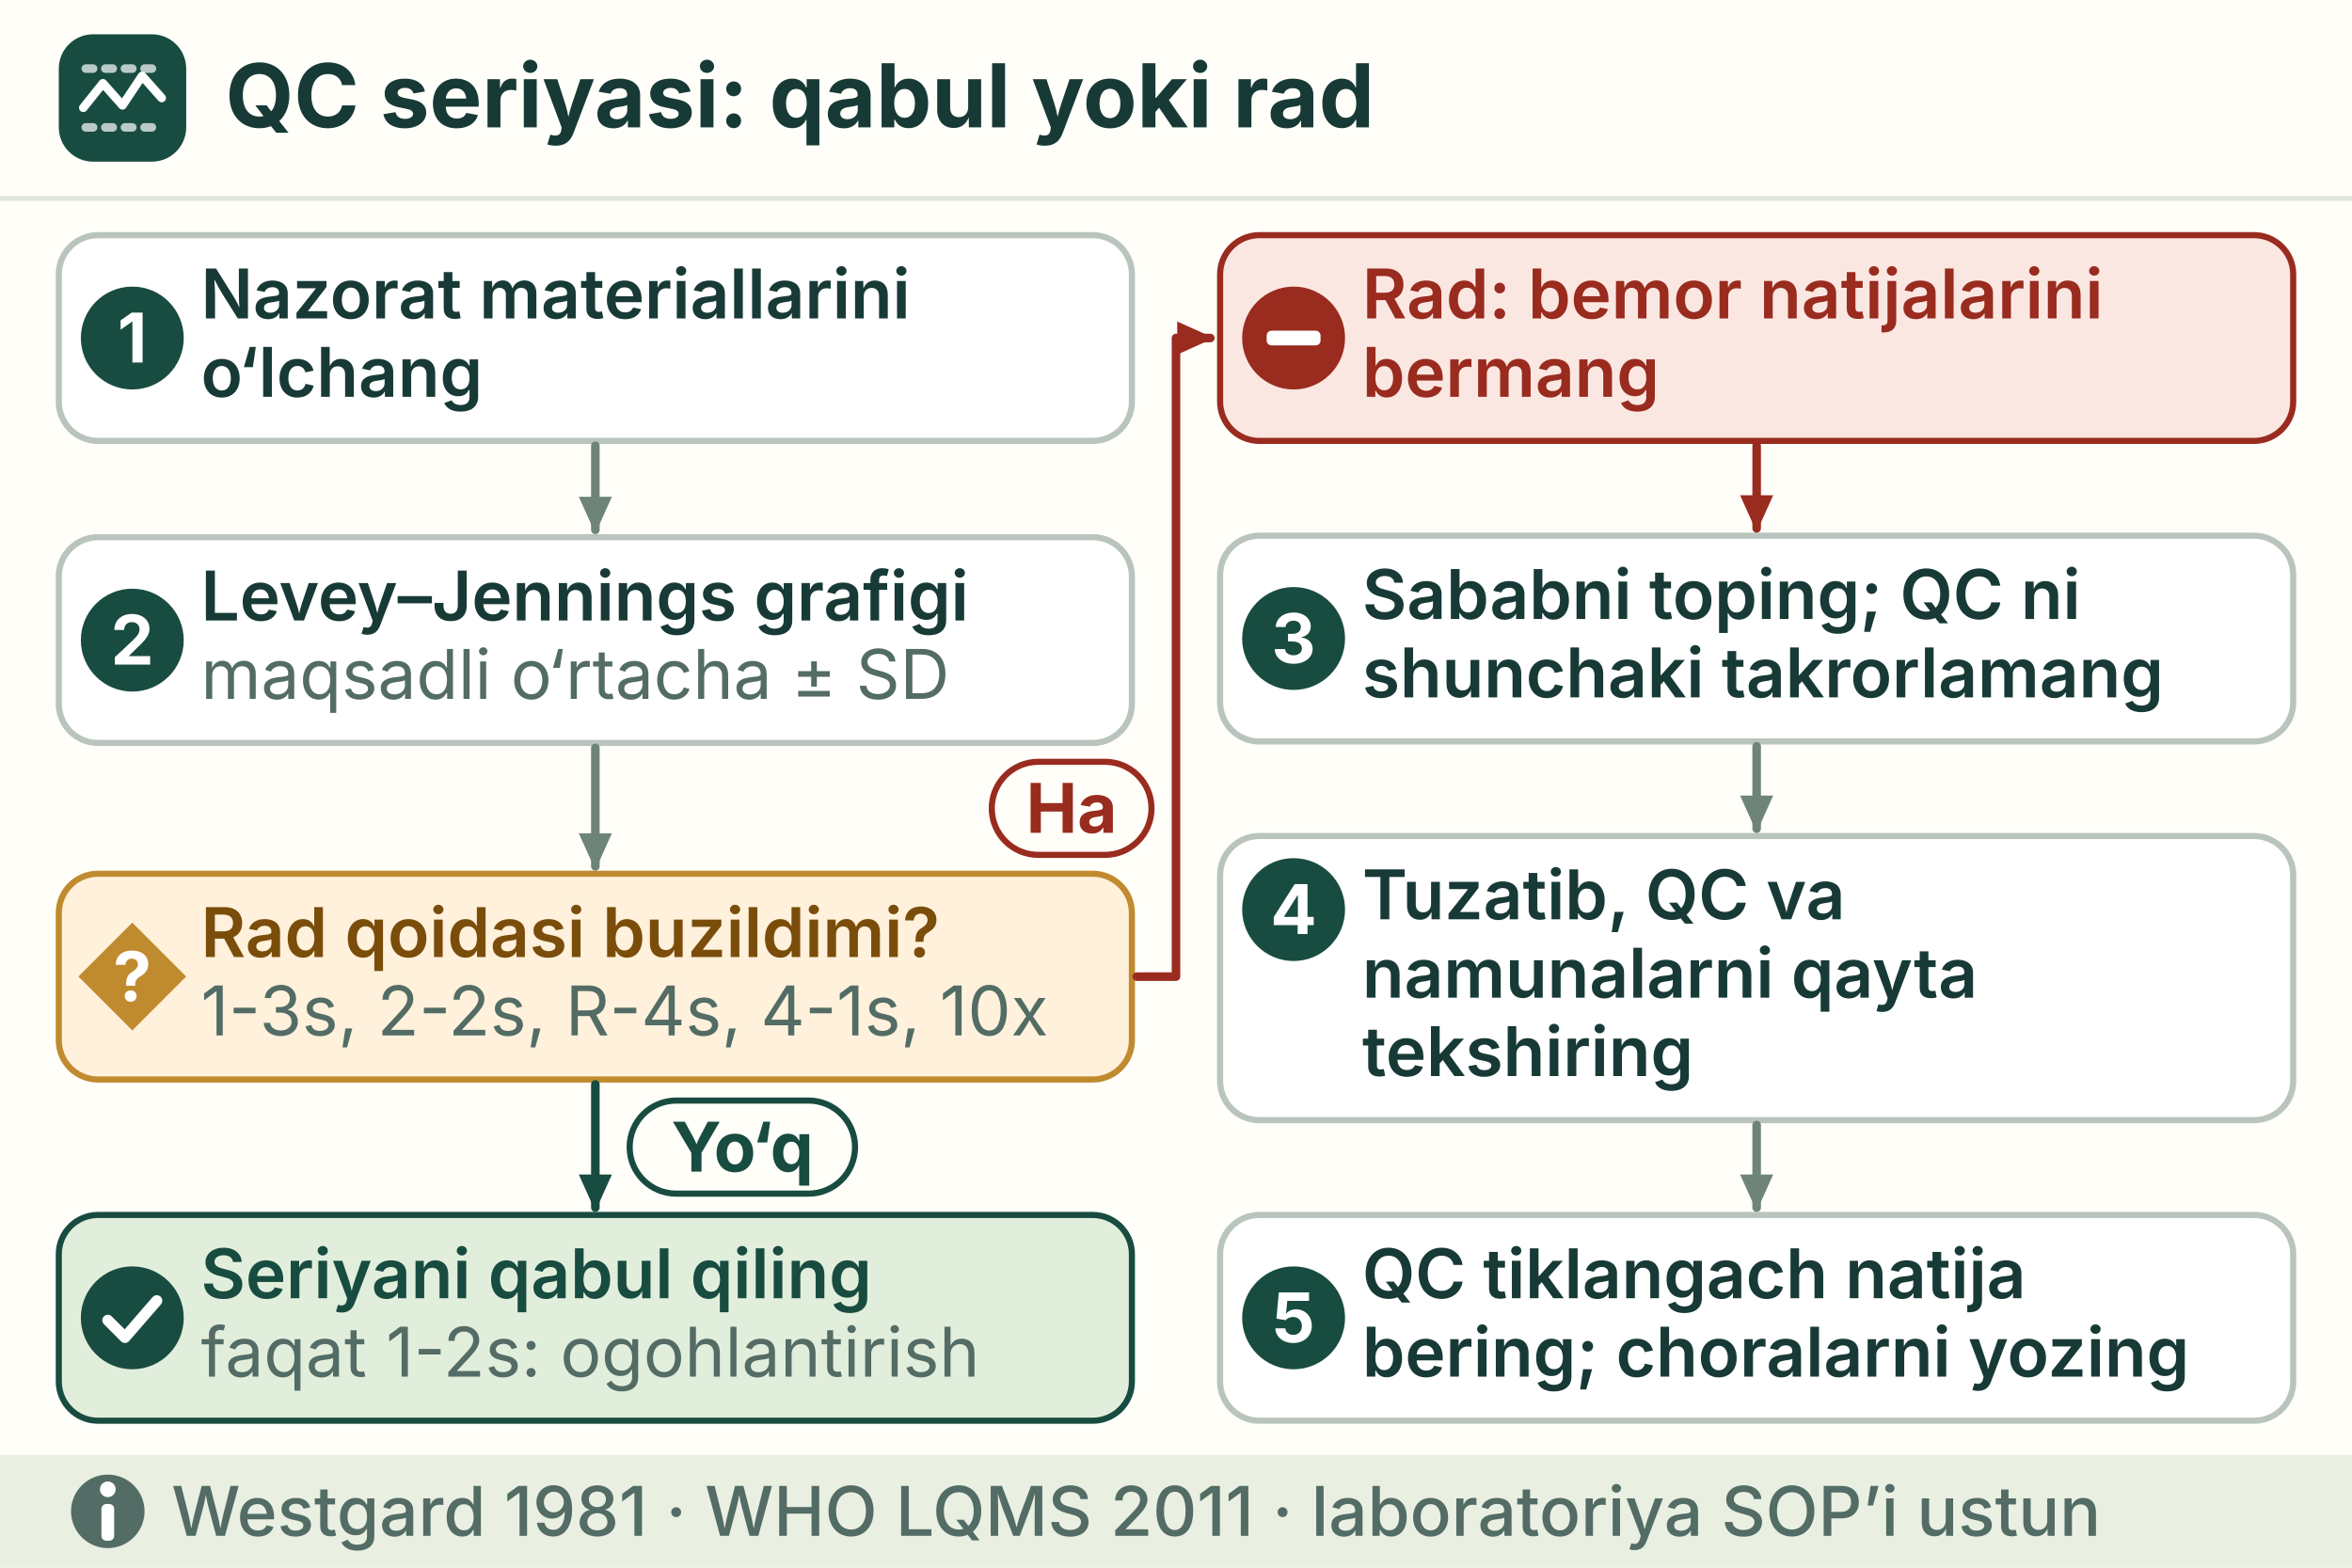
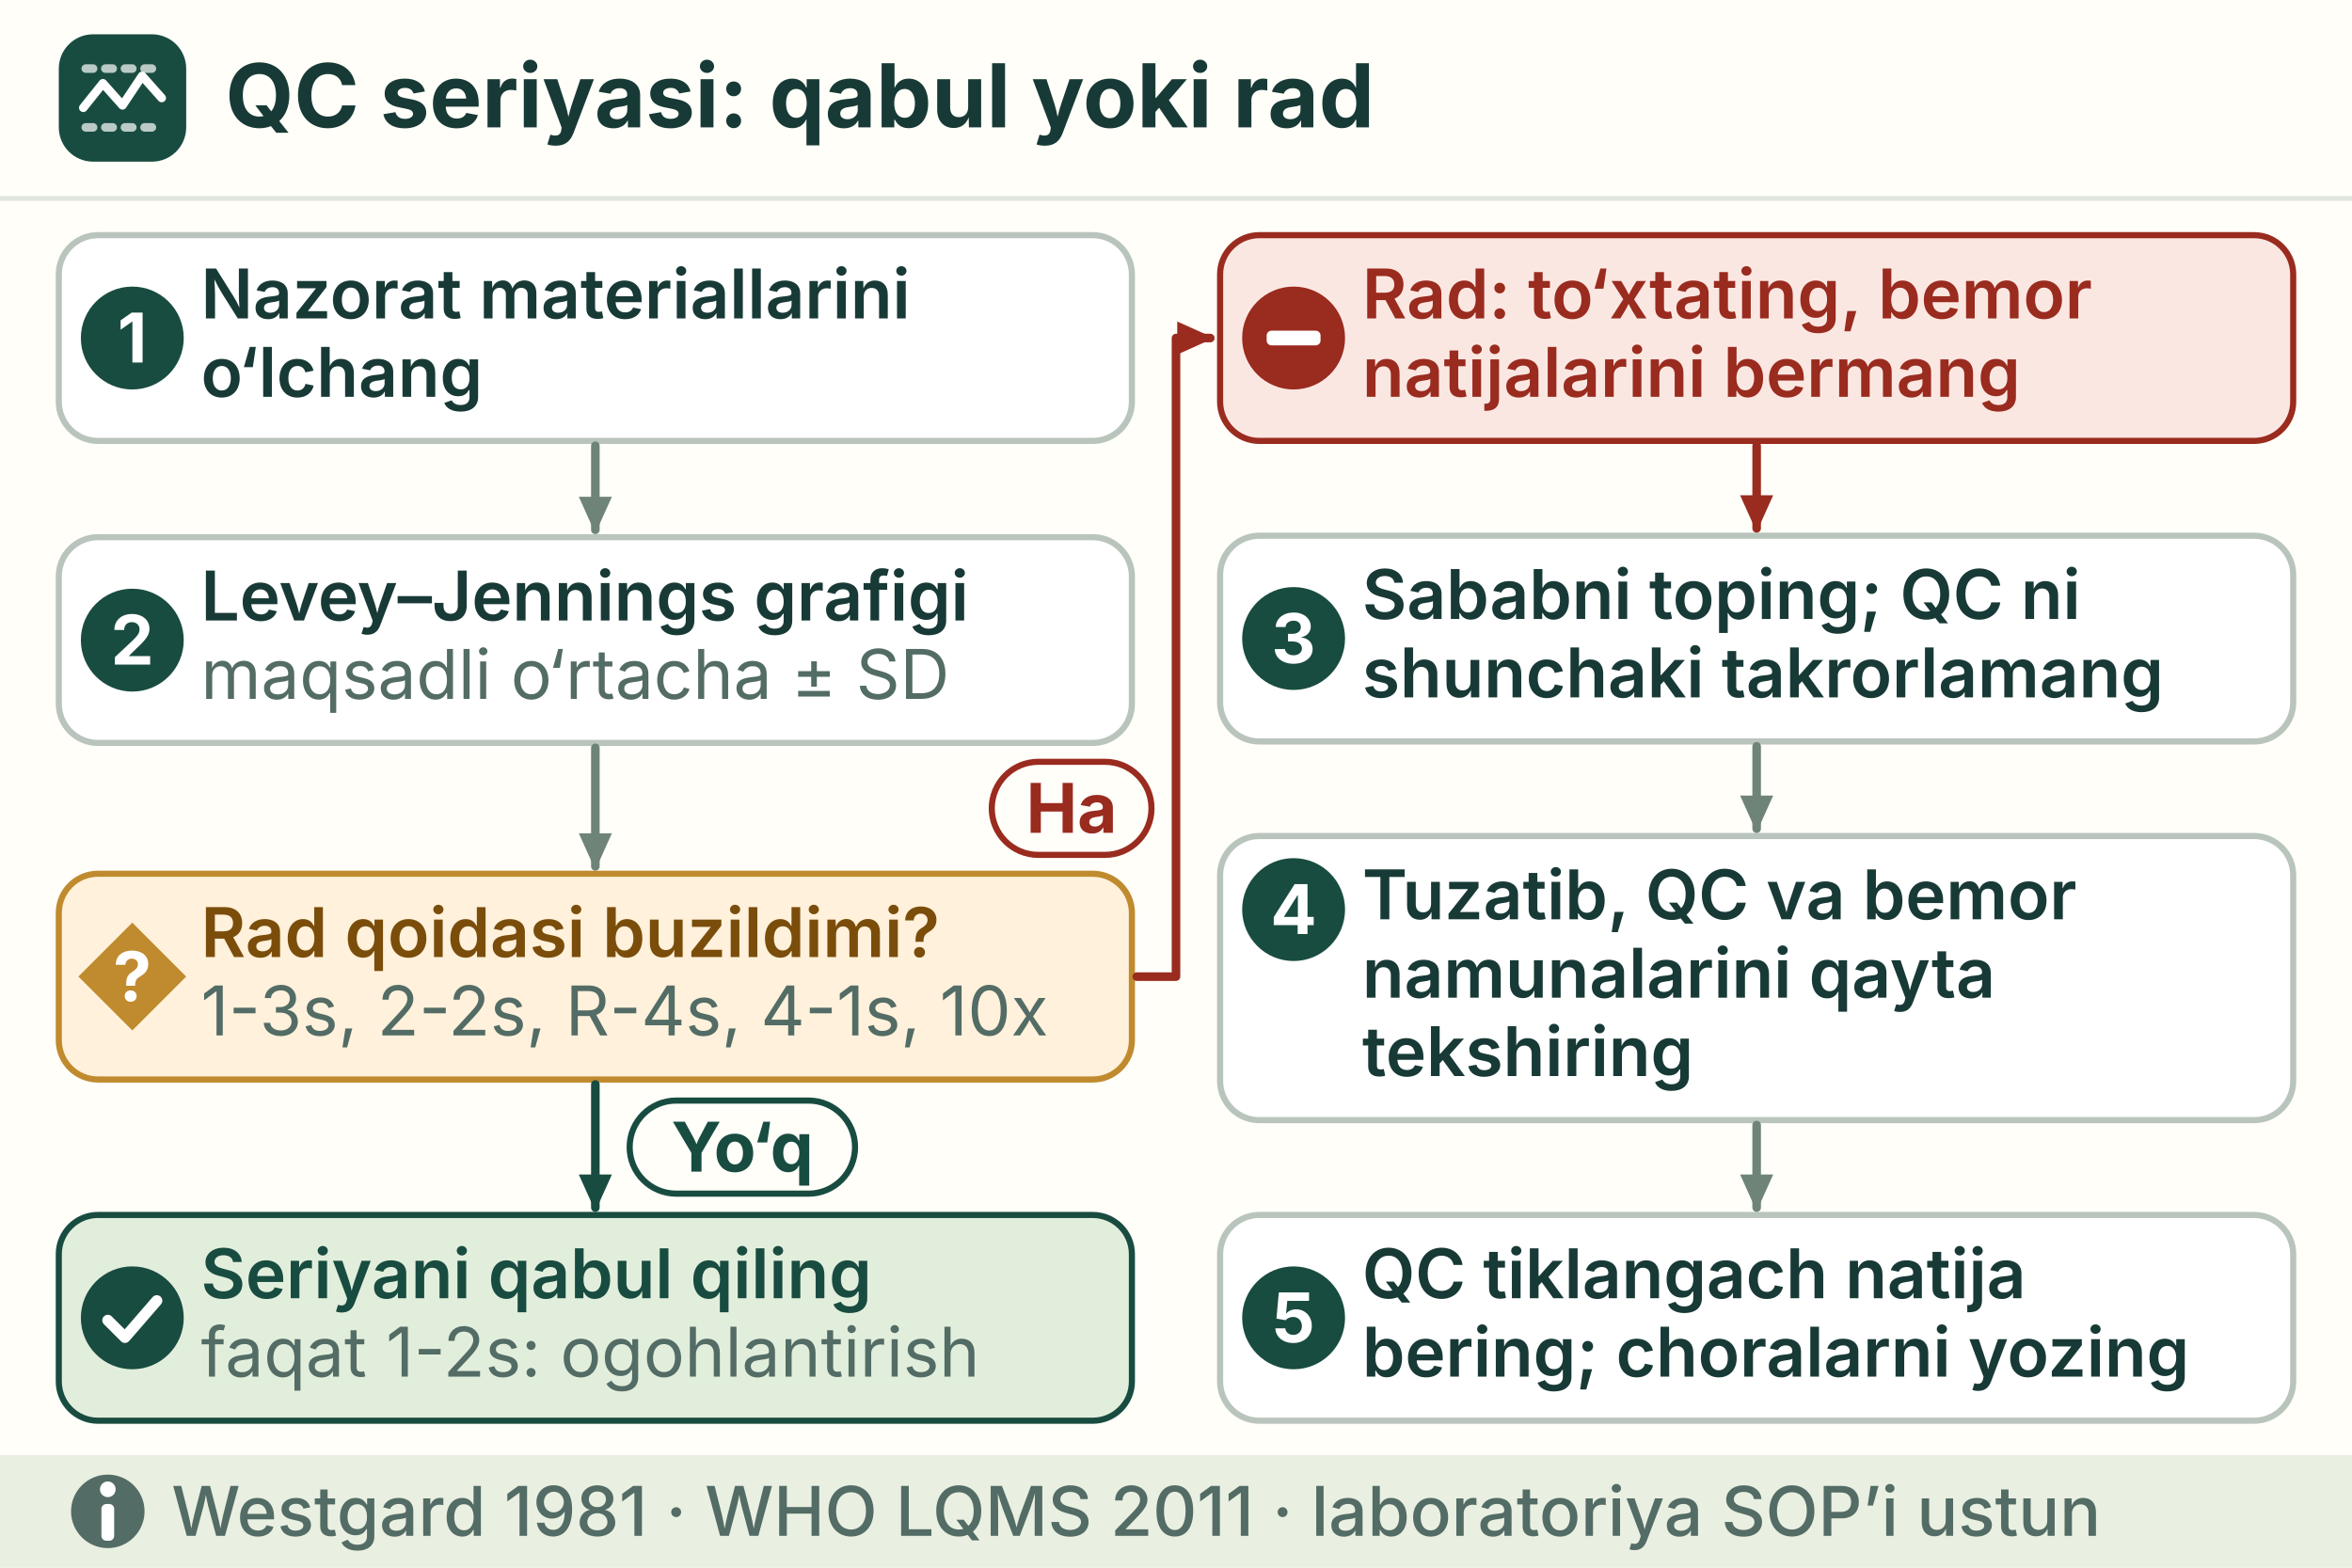
<svg xmlns="http://www.w3.org/2000/svg" viewBox="0 0 960 640" width="960" height="640">
  <defs>
    <marker id="ah-grey" viewBox="0 0 12 12" refX="10" refY="6" markerUnits="userSpaceOnUse" markerWidth="18" markerHeight="18" orient="auto-start-reverse">
      <path d="M1 1.5 L11 6 L1 10.5 Z" fill="#6F8479" />
    </marker>
    <marker id="ah-ok" viewBox="0 0 12 12" refX="10" refY="6" markerUnits="userSpaceOnUse" markerWidth="18" markerHeight="18" orient="auto-start-reverse">
      <path d="M1 1.5 L11 6 L1 10.5 Z" fill="#194C40" />
    </marker>
    <marker id="ah-stop" viewBox="0 0 12 12" refX="10" refY="6" markerUnits="userSpaceOnUse" markerWidth="18" markerHeight="18" orient="auto-start-reverse">
      <path d="M1 1.5 L11 6 L1 10.5 Z" fill="#9A2B1F" />
    </marker>
    <marker id="ah-amber" viewBox="0 0 12 12" refX="10" refY="6" markerUnits="userSpaceOnUse" markerWidth="18" markerHeight="18" orient="auto-start-reverse">
      <path d="M1 1.5 L11 6 L1 10.5 Z" fill="#C08A2E" />
    </marker>
    <linearGradient id="beam" x1="0" y1="0" x2="1" y2="0">
      <stop offset="0" stop-color="#F4C84A" stop-opacity="0.95" />
      <stop offset="1" stop-color="#F4C84A" stop-opacity="0.55" />
    </linearGradient>
  </defs>
  <rect width="960" height="640" fill="#FFFEF9" />
  <rect x="24" y="14" width="52" height="52" rx="14" fill="#194C40" />
  <path d="M35 28 H65 M35 52 H65" fill="none" stroke="#FFFFFF" stroke-width="3.5" stroke-linecap="round" stroke-linejoin="round" stroke-dasharray="3 5" opacity="0.7" />
  <path d="M34 44 L42 34 L50 43 L58 31 L66 40" fill="none" stroke="#FFFFFF" stroke-width="3.5" stroke-linecap="round" stroke-linejoin="round" />
  <text x="92.0" y="52.0" font-family="Inter, 'DejaVu Sans', Arial, sans-serif" font-size="36" font-weight="700" fill="#183A36" text-anchor="start">QC seriyasi: qabul yoki rad</text>
  <rect x="0" y="80" width="960" height="2" fill="#E1E7DE" />
  <rect x="24.0" y="96.0" width="438.0" height="84.0" rx="16" fill="#FFFFFF" stroke="#B9C4BD" stroke-width="2.5" />
  <circle cx="54" cy="138.0" r="21" fill="#194C40" />
  <text x="54.0" y="148.0" font-family="Inter, 'DejaVu Sans', Arial, sans-serif" font-size="28" font-weight="700" fill="#FFFFFF" text-anchor="middle">1</text>
  <text x="82.0" y="130.0" font-family="Inter, 'DejaVu Sans', Arial, sans-serif" font-size="28" font-weight="600" fill="#183A36" text-anchor="start">Nazorat materiallarini</text>
  <text x="82.0" y="162.0" font-family="Inter, 'DejaVu Sans', Arial, sans-serif" font-size="28" font-weight="600" fill="#183A36" text-anchor="start">o‘lchang</text>
  <rect x="24.0" y="219.3" width="438.0" height="84.0" rx="16" fill="#FFFFFF" stroke="#B9C4BD" stroke-width="2.5" />
  <circle cx="54" cy="261.333" r="21" fill="#194C40" />
  <text x="54.0" y="271.3" font-family="Inter, 'DejaVu Sans', Arial, sans-serif" font-size="28" font-weight="700" fill="#FFFFFF" text-anchor="middle">2</text>
  <text x="82.0" y="253.3" font-family="Inter, 'DejaVu Sans', Arial, sans-serif" font-size="28" font-weight="600" fill="#183A36" text-anchor="start">Levey–Jennings grafigi</text>
  <text x="82.0" y="285.3" font-family="Inter, 'DejaVu Sans', Arial, sans-serif" font-size="28" font-weight="400" fill="#536C65" text-anchor="start">maqsadli o‘rtacha ± SD</text>
  <rect x="24.0" y="356.7" width="438.0" height="84.0" rx="16" fill="#FFF1DB" stroke="#C08A2E" stroke-width="2.5" />
  <path d="M54 376.667 L76 398.667 L54 420.667 L32 398.667 Z" fill="#C08A2E" />
  <text x="54.0" y="408.7" font-family="Inter, 'DejaVu Sans', Arial, sans-serif" font-size="28" font-weight="700" fill="#FFFFFF" text-anchor="middle">?</text>
  <text x="82.0" y="390.7" font-family="Inter, 'DejaVu Sans', Arial, sans-serif" font-size="28" font-weight="600" fill="#7B4D0B" text-anchor="start">Rad qoidasi buzildimi?</text>
  <text x="82.0" y="422.7" font-family="Inter, 'DejaVu Sans', Arial, sans-serif" font-size="28" font-weight="400" fill="#536C65" text-anchor="start">1-3s, 2-2s, R-4s, 4-1s, 10x</text>
  <rect x="24.0" y="496.0" width="438.0" height="84.0" rx="16" fill="#E2EEDC" stroke="#194C40" stroke-width="2.5" />
  <circle cx="54" cy="538.0" r="21" fill="#194C40" />
  <path d="M44 539.0 L51 546.0 L64 531.0" fill="none" stroke="#FFFFFF" stroke-width="4.5" stroke-linecap="round" stroke-linejoin="round" />
  <text x="82.0" y="530.0" font-family="Inter, 'DejaVu Sans', Arial, sans-serif" font-size="28" font-weight="600" fill="#194C40" text-anchor="start">Seriyani qabul qiling</text>
  <text x="82.0" y="562.0" font-family="Inter, 'DejaVu Sans', Arial, sans-serif" font-size="28" font-weight="400" fill="#536C65" text-anchor="start">faqat 1-2s: ogohlantirish</text>
  <rect x="498.0" y="96.0" width="438.0" height="84.0" rx="16" fill="#FBE7E2" stroke="#9A2B1F" stroke-width="2.5" />
  <circle cx="528" cy="138.0" r="21" fill="#9A2B1F" />
  <rect x="517" y="135.0" width="22" height="6" rx="2" fill="#FFFFFF" />
-   <text x="556.0" y="130.0" font-family="Inter, 'DejaVu Sans', Arial, sans-serif" font-size="28" font-weight="600" fill="#9A2B1F" text-anchor="start">Rad: bemor natijalarini</text>
-   <text x="556.0" y="162.0" font-family="Inter, 'DejaVu Sans', Arial, sans-serif" font-size="28" font-weight="600" fill="#9A2B1F" text-anchor="start">bermang</text>
+   <text x="556.0" y="130.0" font-family="Inter, 'DejaVu Sans', Arial, sans-serif" font-size="28" font-weight="600" fill="#9A2B1F" text-anchor="start">Rad: to‘xtating, bemor</text>
+   <text x="556.0" y="162.0" font-family="Inter, 'DejaVu Sans', Arial, sans-serif" font-size="28" font-weight="600" fill="#9A2B1F" text-anchor="start">natijalarini bermang</text>
  <rect x="498.0" y="218.7" width="438.0" height="84.0" rx="16" fill="#FFFFFF" stroke="#B9C4BD" stroke-width="2.5" />
  <circle cx="528" cy="260.667" r="21" fill="#194C40" />
  <text x="528.0" y="270.7" font-family="Inter, 'DejaVu Sans', Arial, sans-serif" font-size="28" font-weight="700" fill="#FFFFFF" text-anchor="middle">3</text>
  <text x="556.0" y="252.7" font-family="Inter, 'DejaVu Sans', Arial, sans-serif" font-size="28" font-weight="600" fill="#183A36" text-anchor="start">Sababni toping; QC ni</text>
  <text x="556.0" y="284.7" font-family="Inter, 'DejaVu Sans', Arial, sans-serif" font-size="28" font-weight="600" fill="#183A36" text-anchor="start">shunchaki takrorlamang</text>
  <rect x="498.0" y="341.3" width="438.0" height="116.0" rx="16" fill="#FFFFFF" stroke="#B9C4BD" stroke-width="2.5" />
  <circle cx="528" cy="371.333" r="21" fill="#194C40" />
  <text x="528.0" y="381.3" font-family="Inter, 'DejaVu Sans', Arial, sans-serif" font-size="28" font-weight="700" fill="#FFFFFF" text-anchor="middle">4</text>
-   <text x="556.0" y="375.3" font-family="Inter, 'DejaVu Sans', Arial, sans-serif" font-size="28" font-weight="600" fill="#183A36" text-anchor="start">Tuzatib, QC va</text>
-   <text x="556.0" y="407.3" font-family="Inter, 'DejaVu Sans', Arial, sans-serif" font-size="28" font-weight="600" fill="#183A36" text-anchor="start">namunalarni qayta</text>
+   <text x="556.0" y="375.3" font-family="Inter, 'DejaVu Sans', Arial, sans-serif" font-size="28" font-weight="600" fill="#183A36" text-anchor="start">Tuzatib, QC va bemor</text>
+   <text x="556.0" y="407.3" font-family="Inter, 'DejaVu Sans', Arial, sans-serif" font-size="28" font-weight="600" fill="#183A36" text-anchor="start">namunalarini qayta</text>
  <text x="556.0" y="439.3" font-family="Inter, 'DejaVu Sans', Arial, sans-serif" font-size="28" font-weight="600" fill="#183A36" text-anchor="start">tekshiring</text>
  <rect x="498.0" y="496.0" width="438.0" height="84.0" rx="16" fill="#FFFFFF" stroke="#B9C4BD" stroke-width="2.5" />
  <circle cx="528" cy="538.0" r="21" fill="#194C40" />
  <text x="528.0" y="548.0" font-family="Inter, 'DejaVu Sans', Arial, sans-serif" font-size="28" font-weight="700" fill="#FFFFFF" text-anchor="middle">5</text>
  <text x="556.0" y="530.0" font-family="Inter, 'DejaVu Sans', Arial, sans-serif" font-size="28" font-weight="600" fill="#183A36" text-anchor="start">QC tiklangach natija</text>
  <text x="556.0" y="562.0" font-family="Inter, 'DejaVu Sans', Arial, sans-serif" font-size="28" font-weight="600" fill="#183A36" text-anchor="start">bering; choralarni yozing</text>
  <path d="M243.0 182.0 L243.0 216.3" fill="none" stroke="#6F8479" stroke-width="3.5" stroke-linecap="round" stroke-linejoin="round" marker-end="url(#ah-grey)" />
  <path d="M243.0 305.3 L243.0 353.7" fill="none" stroke="#6F8479" stroke-width="3.5" stroke-linecap="round" stroke-linejoin="round" marker-end="url(#ah-grey)" />
  <path d="M243.0 442.7 L243.0 493.0" fill="none" stroke="#194C40" stroke-width="3.5" stroke-linecap="round" stroke-linejoin="round" marker-end="url(#ah-ok)" />
  <rect x="257.0" y="449.3" width="92.0" height="38" rx="19" fill="#FFFEF9" stroke="#194C40" stroke-width="2.5" />
  <text x="303.0" y="478.3" font-family="Inter, 'DejaVu Sans', Arial, sans-serif" font-size="28" font-weight="700" fill="#194C40" text-anchor="middle">Yo‘q</text>
  <path d="M717.0 182.0 L717.0 215.7" fill="none" stroke="#9A2B1F" stroke-width="3.5" stroke-linecap="round" stroke-linejoin="round" marker-end="url(#ah-stop)" />
  <path d="M717.0 304.7 L717.0 338.3" fill="none" stroke="#6F8479" stroke-width="3.5" stroke-linecap="round" stroke-linejoin="round" marker-end="url(#ah-grey)" />
  <path d="M717.0 459.3 L717.0 493.0" fill="none" stroke="#6F8479" stroke-width="3.5" stroke-linecap="round" stroke-linejoin="round" marker-end="url(#ah-grey)" />
  <path d="M464.0 398.7 L480.0 398.7 L480.0 138.0 L494.0 138.0" fill="none" stroke="#9A2B1F" stroke-width="3.5" stroke-linecap="round" stroke-linejoin="round" marker-end="url(#ah-stop)" />
  <rect x="404.8" y="311.0" width="65.2" height="38" rx="19" fill="#FFFEF9" stroke="#9A2B1F" stroke-width="2.5" />
  <text x="437.4" y="340.0" font-family="Inter, 'DejaVu Sans', Arial, sans-serif" font-size="28" font-weight="700" fill="#9A2B1F" text-anchor="middle">Ha</text>
  <rect x="0" y="594" width="960" height="46" fill="#E9EFE1" />
  <circle cx="44" cy="617" r="15" fill="#536C65" />
  <circle cx="44" cy="608" r="3.2" fill="#FFFFFF" />
  <rect x="41.4" y="614" width="5.2" height="15" rx="2" fill="#FFFFFF" />
  <text x="70.0" y="627.0" font-family="Inter, 'DejaVu Sans', Arial, sans-serif" font-size="28" font-weight="500" fill="#536C65" text-anchor="start">Westgard 1981 · WHO LQMS 2011 · laboratoriya SOP’i ustun</text>
</svg>
